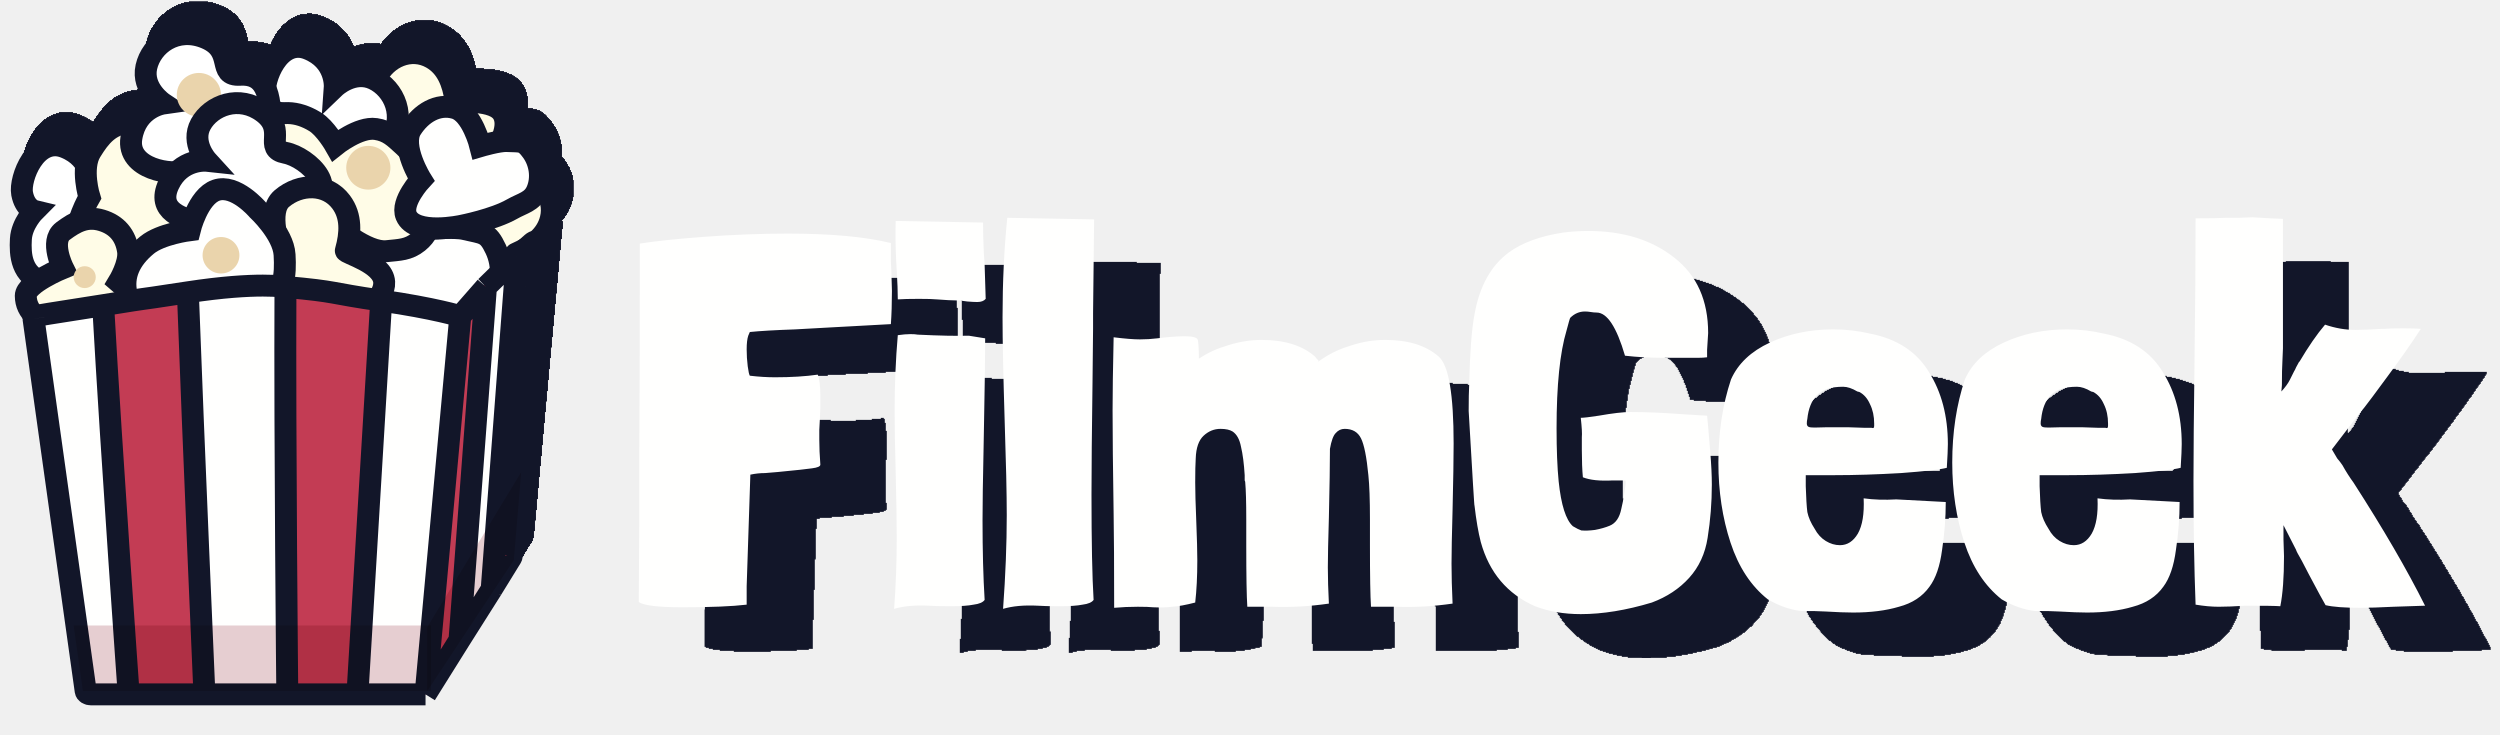
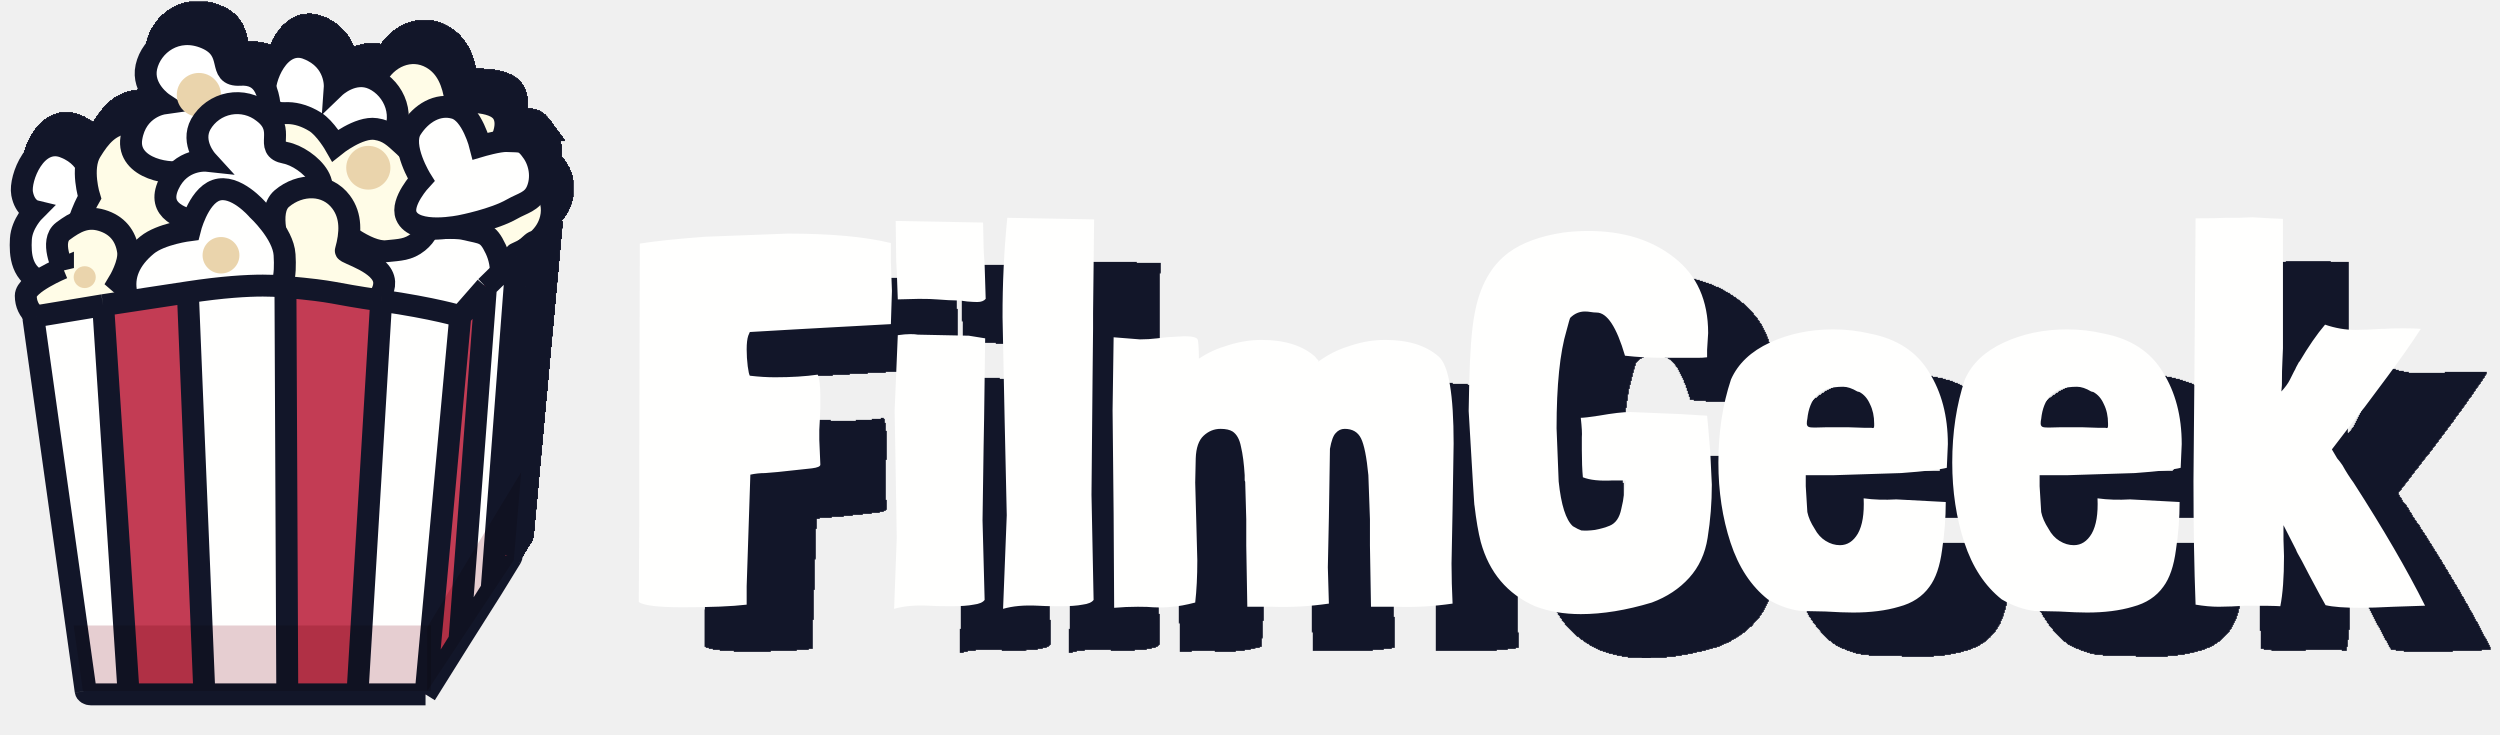
- <svg xmlns="http://www.w3.org/2000/svg" width="228" height="67" viewBox="0 0 228 67" fill="none">
-   <g filter="url(#filter0_d)">
-     <path d="M17.813 17.086C16.582 17.979 16.231 19.07 16.133 20.578C16.02 22.322 16.94 23.214 17.813 24.734C18.623 26.145 18.866 27.334 20.332 28.059C21.799 28.785 24.531 26.563 24.531 26.563C24.531 26.563 27.379 29.092 29.234 28.891C30.389 28.765 31.187 28.785 32.089 28.059C33.638 26.815 33.324 25.007 32.929 23.072C32.586 21.39 32.02 20.41 30.745 19.247C29.902 18.478 29.36 17.923 28.226 17.751C26.685 17.517 24.531 19.247 24.531 19.247C24.531 19.247 23.633 17.668 22.684 17.086C21.066 16.095 19.347 15.973 17.813 17.086Z" fill="#FFFCE7" stroke="#121629" stroke-width="2" />
-     <path d="M8.566 26.13C7.509 29.127 9.951 30.201 11.935 30.676C13.876 31.141 16.387 30.977 20.805 29.356C25.222 27.736 21.436 23.493 19.336 22.927C17.236 22.361 19.447 20.369 17.125 18.19C14.802 16.011 12.228 17.23 11.342 19.329C10.457 21.43 12.056 23.552 12.056 23.552C12.056 23.552 9.623 23.134 8.566 26.13Z" fill="white" stroke="#121629" stroke-width="2" />
-     <path d="M38.973 24.466C38.095 23.303 37.348 22.592 37.294 21.141C37.248 19.91 37.402 19 38.301 18.148C39.581 16.935 43.34 18.481 43.34 18.481C43.34 18.481 45.184 15.332 47.035 15.654C49.185 16.029 50.751 17.879 50.226 19.977C49.836 21.538 48.547 22.471 47.035 23.136C46.818 23.232 48.335 26.434 47.035 27.625C45.832 28.728 43.34 27.792 42.836 27.625C42.332 27.459 40.145 26.018 38.973 24.466Z" fill="#FFFCE7" stroke="#121629" stroke-width="2" />
-     <path d="M45.212 22.722C45.932 24.252 45.837 26.148 44.876 27.543C44.017 28.791 42.794 28.721 41.349 29.206C38.907 30.026 34.799 30.037 34.799 30.037C34.799 30.037 28.804 30.2 28.249 27.543C27.873 25.748 30.936 23.553 30.936 23.553C30.936 23.553 29.182 19.063 30.936 17.235C32.508 15.598 34.783 14.71 36.814 15.739C38.791 16.739 38.998 20.893 38.998 20.893C38.998 20.893 41.401 20.662 42.357 20.893C44.079 21.309 44.464 21.131 45.212 22.722Z" fill="#FFFFFE" stroke="#121629" stroke-width="2" />
-     <path d="M5.899 13.428C3.264 12.381 1.761 16.282 2.016 17.652C2.271 19.022 3.135 19.232 3.135 19.232C3.135 19.232 1.986 20.382 1.905 21.8C1.823 23.219 1.92 25.152 4.065 25.789C7.354 26.765 9.113 26.389 9.439 24.267C9.765 22.146 11.629 24.363 13.314 22.007C14.998 19.651 13.766 17.064 11.908 16.184C10.05 15.304 8.36 16.93 8.36 16.93C8.36 16.93 8.535 14.475 5.899 13.428Z" fill="white" stroke="#121629" stroke-width="2" />
-     <path d="M8.162 17.995C8.162 17.995 6.669 20.557 7.177 21.796C7.875 23.5 9.602 23.764 11.457 23.85C13.423 23.94 16.192 22.136 16.192 22.136C16.192 22.136 19.075 20.632 18.926 19.07C18.785 17.594 15.954 16.672 15.954 16.672C15.954 16.672 16.321 14.385 15.63 13.215C14.762 11.743 13.439 11.036 11.725 11.19C10.029 11.343 9.151 12.383 8.272 13.826C7.331 15.371 8.162 17.995 8.162 17.995Z" fill="#FFFCE7" stroke="#121629" stroke-width="2" />
-     <path d="M40.62 17.233C39.249 17.748 38.352 18.263 36.928 17.915C35.72 17.619 34.88 17.221 34.3 16.131C33.475 14.579 36.012 11.428 36.012 11.428C36.012 11.428 33.462 8.805 34.285 7.133C35.242 5.19 37.47 4.21 39.363 5.288C40.771 6.089 41.322 7.573 41.551 9.195C41.584 9.428 45.111 8.868 45.91 10.432C46.649 11.882 45.053 13.995 44.753 14.428C44.452 14.862 42.45 16.546 40.62 17.233Z" fill="#FFFCE7" stroke="#121629" stroke-width="2" />
-     <path d="M28.07 4.45C25.434 3.403 23.931 7.304 24.186 8.674C24.441 10.043 25.305 10.254 25.305 10.254C25.305 10.254 24.157 11.403 24.075 12.822C23.994 14.24 24.09 16.174 26.235 16.811C29.524 17.787 31.284 17.411 31.609 15.289C31.935 13.168 33.8 15.385 35.484 13.029C37.169 10.673 35.936 8.085 34.079 7.205C32.221 6.326 30.53 7.952 30.53 7.952C30.53 7.952 30.705 5.497 28.07 4.45Z" fill="white" stroke="#121629" stroke-width="2" />
-     <path d="M5.743 24.444C5.743 24.444 2.35 25.842 2.351 26.97C2.354 28.522 3.616 29.269 5.036 29.916C6.54 30.602 9.275 30.057 9.275 30.057C9.275 30.057 12.002 29.782 12.384 28.513C12.744 27.315 10.829 25.707 10.829 25.707C10.829 25.707 11.843 24.033 11.677 22.901C11.468 21.478 10.662 20.51 9.275 20.095C7.904 19.684 6.888 20.223 5.743 21.077C4.517 21.991 5.743 24.444 5.743 24.444Z" fill="#FFFCE7" stroke="#121629" stroke-width="2" />
-     <path d="M23.859 11.101C22.629 11.993 22.277 13.085 22.18 14.592C22.067 16.337 22.986 17.229 23.859 18.749C24.67 20.16 24.912 21.348 26.379 22.074C27.845 22.8 30.578 20.578 30.578 20.578C30.578 20.578 33.426 23.107 35.28 22.905C36.436 22.78 37.233 22.799 38.136 22.074C39.684 20.829 39.371 19.022 38.975 17.086C38.632 15.405 38.066 14.425 36.792 13.262C35.948 12.492 35.407 11.938 34.273 11.766C32.731 11.532 30.578 13.262 30.578 13.262C30.578 13.262 29.68 11.682 28.73 11.101C27.113 10.109 25.393 9.987 23.859 11.101Z" fill="#FFFCE7" stroke="#121629" stroke-width="2" />
-     <path d="M11.979 12.608C11.538 15.427 15.731 16.079 17.027 15.537C18.323 14.994 18.337 14.098 18.337 14.098C18.337 14.098 19.731 14.986 21.151 14.765C22.571 14.544 24.46 14.038 24.606 11.789C24.83 8.342 24.062 6.688 21.893 6.818C19.723 6.948 21.494 4.64 18.788 3.48C16.081 2.321 13.801 4.085 13.35 6.102C12.899 8.119 14.886 9.439 14.886 9.439C14.886 9.439 12.421 9.789 11.979 12.608Z" fill="white" stroke="#121629" stroke-width="2" />
-     <path d="M48.527 13.805C49.263 14.824 49.467 16.223 48.978 17.375C48.541 18.406 47.653 18.523 46.687 19.077C45.052 20.013 42.107 20.589 42.107 20.589C42.107 20.589 37.831 21.535 37.051 19.67C36.524 18.41 38.406 16.383 38.406 16.383C38.406 16.383 36.503 13.344 37.499 11.766C38.392 10.353 39.897 9.39 41.501 9.861C43.062 10.32 43.807 13.326 43.807 13.326C43.807 13.326 45.498 12.826 46.217 12.863C47.511 12.929 47.762 12.746 48.527 13.805Z" fill="#FFFFFE" stroke="#121629" stroke-width="2" />
-     <ellipse cx="18.139" cy="8.648" rx="2.015" ry="1.995" fill="#EAD4AC" />
-     <path d="M15.377 16.822C14.246 19.238 16.602 20.016 18.529 20.332C20.415 20.64 22.878 20.431 27.255 19.004C31.632 17.577 28.061 14.322 26.023 13.937C23.984 13.552 26.213 11.899 24.009 10.239C21.805 8.579 19.246 9.628 18.311 11.326C17.377 13.024 18.875 14.662 18.875 14.662C18.875 14.662 16.507 14.405 15.377 16.822Z" fill="white" stroke="#121629" stroke-width="2" />
-     <path d="M27.447 29.869C25.982 29.8 24.952 29.918 23.787 29.037C22.798 28.289 22.187 27.592 22.095 26.364C21.963 24.614 25.559 22.726 25.559 22.726C25.559 22.726 24.277 19.315 25.706 18.106C27.366 16.702 29.804 16.683 31.106 18.418C32.074 19.709 31.981 21.287 31.538 22.865C31.474 23.092 34.935 23.97 35.037 25.721C35.132 27.341 32.817 28.649 32.367 28.928C31.916 29.207 29.401 29.962 27.447 29.869Z" fill="#FFFCE7" stroke="#121629" stroke-width="2" />
-     <path d="M18.949 26.788C18.949 26.788 22.735 28.927 24.088 28.055C25.948 26.856 26.06 25.083 25.953 23.238C25.841 21.283 23.486 19.112 23.486 19.112C23.486 19.112 21.461 16.738 19.701 17.355C18.04 17.939 17.302 20.993 17.302 20.993C17.302 20.993 14.663 21.323 13.408 22.353C11.83 23.649 11.171 25.16 11.535 26.794C11.895 28.411 13.173 28.958 14.91 29.385C16.769 29.842 18.949 26.788 18.949 26.788Z" fill="#FFFFFE" stroke="#121629" stroke-width="2" />
-     <ellipse cx="33.591" cy="15.299" rx="2.015" ry="1.995" fill="#EAD4AC" />
-     <ellipse cx="20.155" cy="23.279" rx="1.68" ry="1.663" fill="#EAD4AC" />
-     <ellipse cx="7.726" cy="25.275" rx="1.008" ry="0.998" fill="#EAD4AC" />
-     <path d="M3.023 28.923L15.116 26.941C15.116 26.941 20.308 26.419 27.984 26.419C33.447 26.419 41.653 28.392 41.653 28.392L43.849 26.23C45.863 24.246 49.251 25.894 48.935 28.703L46.493 50.375L42.248 57.913L38.923 63.328H7.919L3.023 28.923Z" fill="#C33C54" />
-     <path fill-rule="evenodd" clip-rule="evenodd" d="M7.812 63.02L3.056 29.073C3.036 28.933 3.134 28.893 3.319 28.841C4.001 28.651 3.695 28.75 9.406 27.833C10.185 41.73 11.738 63.328 11.738 63.328H8.294C8.045 63.328 7.836 63.194 7.812 63.02ZM18.643 63.328C18.643 63.328 17.651 40.73 17.132 26.658C23.514 25.68 26.033 26.168 26.033 26.168C25.968 40.575 26.201 63.328 26.201 63.328H18.643ZM32.596 63.328H38.809L41.98 28.841C41.98 28.841 39.638 28.112 34.767 27.413L32.596 63.328ZM44.84 53.741L41.903 58.385L44.321 26.168L47.14 23.407L44.84 53.741Z" fill="#FFFFFE" />
-     <path d="M8.294 63.328H11.738M8.294 63.328C8.045 63.328 7.836 63.194 7.812 63.02M8.294 63.328L7.812 63.02M38.809 63.328L41.98 28.841M38.809 63.328H32.596M38.809 63.328L41.903 58.385M41.98 28.841C41.98 28.841 39.638 28.112 34.767 27.413M41.98 28.841L44.321 26.168M26.033 26.168C26.033 26.168 23.514 25.68 17.132 26.658M26.033 26.168C25.968 40.575 26.201 63.328 26.201 63.328M26.033 26.168C30.947 26.609 29.896 26.715 34.767 27.413M47.14 23.407L44.321 26.168M47.14 23.407L44.84 53.741M47.14 23.407L48.414 22.267M9.406 27.833C10.185 41.73 11.738 63.328 11.738 63.328M9.406 27.833C15.116 26.916 10.749 27.636 17.132 26.658M9.406 27.833C3.695 28.75 4.001 28.651 3.319 28.841M11.738 63.328H18.643M18.643 63.328C18.643 63.328 17.651 40.73 17.132 26.658M18.643 63.328H26.201M26.201 63.328H32.596M32.596 63.328L34.767 27.413M44.321 26.168L41.903 58.385M41.903 58.385L44.84 53.741M44.84 53.741L46.628 50.836M7.812 63.02L3.056 29.073M3.056 29.073C3.036 28.933 3.134 28.893 3.319 28.841M3.056 29.073V29.073C3.046 29.006 3.14 28.963 3.202 28.988C3.264 29.012 3.319 28.991 3.319 28.841M48.414 22.267C48.709 22.004 49.309 22.166 49.278 22.5M48.414 22.267L48.559 22.138C48.852 21.876 49.314 22.109 49.278 22.5V22.5M49.278 22.5L46.667 50.722M46.667 50.722C46.663 50.762 46.65 50.8 46.628 50.836M46.667 50.722V50.722C46.663 50.761 46.651 50.799 46.63 50.832L46.628 50.836" stroke="#121629" stroke-width="2" />
-     <path d="M6.718 57.044H39.302V63.013H7.558L6.718 57.044Z" fill="#5C3B41" fill-opacity="0.35" style="mix-blend-mode:hard-light" />
-     <path d="M38.966 57.204L47.532 43.064L46.86 51.075L38.966 63.013V57.204Z" fill="#5C3B41" fill-opacity="0.35" style="mix-blend-mode:hard-light" />
+ <svg xmlns="http://www.w3.org/2000/svg" fill="none" viewBox="0 0 228 67">
+   <style>.B{stroke:#121629}.C{stroke-width:2}.D{fill:#fffce7}.E{fill:#fffffe}.F{fill:#ead4ac}.G{color-interpolation-filters:sRGB}</style>
+   <g filter="url(#A)">
+     <path d="M17.813 17.086c-1.23.893-1.582 1.984-1.68 3.492-.113 1.745.807 2.637 1.68 4.157.81 1.411 1.053 2.599 2.519 3.325s4.199-1.496 4.199-1.496 2.848 2.529 4.703 2.328c1.155-.125 1.953-.106 2.855-.831 1.548-1.245 1.235-3.052.84-4.988-.343-1.681-.909-2.661-2.183-3.824-.844-.77-1.385-1.324-2.519-1.496-1.541-.234-3.695 1.496-3.695 1.496s-.898-1.579-1.848-2.161c-1.617-.991-3.337-1.113-4.871 0z" class="B C D" />
+     <path d="M8.566 26.13c-1.057 2.997 1.384 4.071 3.368 4.546 1.942.465 4.452.3 8.87-1.32s.632-5.863-1.468-6.429.111-2.558-2.212-4.737-4.897-.961-5.782 1.139.714 4.222.714 4.222-2.433-.418-3.49 2.578z" fill="#fff" class="B C" />
+     <path d="M38.973 24.466c-.878-1.163-1.625-1.874-1.68-3.325-.046-1.231.109-2.141 1.008-2.993 1.28-1.213 5.039.333 5.039.333s1.844-3.149 3.695-2.827c2.15.375 3.716 2.225 3.191 4.323-.39 1.561-1.68 2.494-3.191 3.159-.217.096 1.3 3.298 0 4.489-1.203 1.103-3.695.166-4.199 0s-2.692-1.607-3.863-3.159z" class="B C D" />
+     <path d="M45.212 22.722c.72 1.53.625 3.427-.336 4.822-.859 1.248-2.082 1.178-3.527 1.663-2.442.82-6.55.831-6.55.831s-5.995.163-6.55-2.494c-.375-1.795 2.687-3.99 2.687-3.99s-1.754-4.49 0-6.318c1.572-1.637 3.847-2.525 5.878-1.496 1.976 1 2.184 5.154 2.184 5.154s2.403-.231 3.359 0c1.722.416 2.107.239 2.855 1.829z" class="B C E" />
+     <path d="M5.899 13.428c-2.635-1.047-4.139 2.854-3.883 4.224s1.119 1.581 1.119 1.581-1.149 1.149-1.23 2.568.015 3.352 2.16 3.989c3.289.976 5.049.6 5.374-1.522s2.19.096 3.875-2.26.452-4.944-1.405-5.823-3.548.747-3.548.747.175-2.456-2.461-3.502z" fill="#fff" class="B C" />
+     <path d="M8.162 17.995s-1.493 2.562-.985 3.801c.698 1.704 2.425 1.968 4.28 2.054 1.966.09 4.735-1.714 4.735-1.714s2.883-1.504 2.734-3.066c-.141-1.476-2.971-2.398-2.971-2.398s.367-2.286-.324-3.457c-.868-1.472-2.191-2.179-3.906-2.024-1.696.153-2.573 1.193-3.453 2.636-.941 1.545-.11 4.168-.11 4.168z" class="B C D" />
+     <path d="M40.62 17.233c-1.371.515-2.268 1.03-3.692.682-1.208-.296-2.049-.694-2.628-1.784-.825-1.553 1.712-4.703 1.712-4.703s-2.55-2.623-1.726-4.295c.956-1.943 3.185-2.923 5.077-1.845 1.408.801 1.959 2.286 2.188 3.907.033.233 3.561-.327 4.359 1.237.739 1.449-.857 3.562-1.157 3.996s-2.303 2.118-4.132 2.805z" class="B C D" />
+     <path d="M28.07 4.45c-2.635-1.047-4.139 2.854-3.883 4.224s1.119 1.581 1.119 1.581-1.149 1.149-1.23 2.568.015 3.352 2.16 3.989c3.289.976 5.049.6 5.374-1.522s2.19.096 3.875-2.26.452-4.944-1.406-5.823-3.548.747-3.548.747.174-2.455-2.461-3.502z" fill="#fff" class="B C" />
+     <path d="M5.743 24.444S2.35 25.842 2.351 26.97c.002 1.552 1.265 2.299 2.685 2.947 1.504.686 4.239.14 4.239.14s2.727-.274 3.109-1.543c.36-1.198-1.554-2.806-1.554-2.806s1.014-1.674.848-2.806c-.209-1.423-1.015-2.391-2.402-2.806-1.372-.411-2.387.128-3.533.982-1.226.914 0 3.367 0 3.367z" class="B C D" />
+     <path d="M23.859 11.1c-1.231.893-1.582 1.984-1.68 3.492-.113 1.745.807 2.637 1.68 4.157.81 1.411 1.053 2.599 2.519 3.325s4.199-1.496 4.199-1.496 2.848 2.529 4.703 2.328c1.155-.125 1.953-.106 2.855-.831 1.549-1.245 1.235-3.052.84-4.988-.343-1.681-.909-2.661-2.183-3.824-.844-.77-1.385-1.324-2.519-1.496-1.541-.234-3.695 1.496-3.695 1.496s-.898-1.579-1.848-2.161c-1.617-.991-3.337-1.113-4.871 0z" class="B C D" />
+     <path d="M11.979 12.608c-.441 2.819 3.752 3.471 5.048 2.929s1.31-1.438 1.31-1.438 1.394.888 2.814.667 3.309-.727 3.455-2.976c.224-3.448-.544-5.101-2.713-4.971s-.398-2.178-3.105-3.338-4.987.605-5.438 2.622 1.536 3.337 1.536 3.337-2.466.35-2.907 3.168z" fill="#fff" class="B C" />
+     <path d="M48.527 13.805c.736 1.019.94 2.418.451 3.57-.437 1.031-1.325 1.148-2.291 1.702-1.634.936-4.579 1.512-4.579 1.512s-4.277.946-5.056-.918c-.527-1.26 1.355-3.287 1.355-3.287s-1.903-3.039-.907-4.617c.892-1.413 2.397-2.376 4.002-1.905 1.561.458 2.306 3.465 2.306 3.465s1.691-.5 2.41-.464c1.295.066 1.546-.116 2.311.942z" class="B C E" />
+     <ellipse cx="18.139" cy="8.648" rx="2.015" ry="1.995" class="F" />
+     <path d="M15.377 16.822c-1.13 2.416 1.225 3.195 3.152 3.51 1.886.309 4.349.099 8.726-1.328s.806-4.683-1.232-5.067.19-2.038-2.014-3.698a3.82 3.82 0 0 0-5.697 1.087c-.934 1.698.564 3.336.564 3.336s-2.368-.257-3.499 2.16z" fill="#fff" class="B C" />
+     <path d="M27.447 29.869c-1.465-.069-2.495.049-3.66-.832-.989-.748-1.599-1.445-1.692-2.673-.131-1.75 3.464-3.637 3.464-3.637s-1.282-3.412.147-4.62c1.66-1.404 4.098-1.423 5.399.312.968 1.291.876 2.869.433 4.447-.064.227 3.397 1.105 3.499 2.855.094 1.62-2.221 2.928-2.671 3.207s-2.965 1.034-4.92.941z" class="B C D" />
+     <path d="M18.949 26.788s3.786 2.138 5.139 1.266c1.86-1.199 1.972-2.972 1.865-4.817-.113-1.955-2.468-4.126-2.468-4.126s-2.025-2.373-3.784-1.756c-1.662.583-2.4 3.637-2.4 3.637s-2.639.33-3.893 1.361c-1.578 1.296-2.236 2.806-1.873 4.441.36 1.617 1.638 2.164 3.375 2.591 1.859.457 4.039-2.597 4.039-2.597z" class="B C E" />
+     <ellipse cx="33.591" cy="15.299" rx="2.015" ry="1.995" class="F" />
+     <ellipse cx="20.155" cy="23.28" rx="1.68" ry="1.663" class="F" />
+     <ellipse cx="7.726" cy="25.275" rx="1.008" ry=".998" class="F" />
+     <path d="M3.023 28.923l12.093-1.982s5.192-.523 12.868-.523c5.463 0 13.669 1.973 13.669 1.973l2.195-2.162c2.014-1.983 5.403-.335 5.086 2.473l-2.442 21.672-4.246 7.538-3.324 5.415H7.918L3.023 28.924z" fill="#c33c54" />
+     <path d="M7.812 63.02L3.056 29.072c-.02-.139.078-.179.263-.231.682-.191.376-.092 6.087-1.009l2.332 35.495H8.294c-.249 0-.457-.133-.482-.307zm10.831.307l-1.512-36.67c6.382-.978 8.902-.49 8.902-.49l.168 37.16h-7.558zm13.953 0h6.213l3.171-34.486s-2.343-.729-7.213-1.428l-2.171 35.914zm12.244-9.586l-2.938 4.644 2.418-32.217 2.819-2.761-2.3 30.334z" fill-rule="evenodd" class="E" />
+     <path d="M8.294 63.328h3.444m-3.444 0c-.249 0-.457-.133-.482-.307m.482.307l-.482-.307m30.997.307l3.171-34.486m-3.171 34.486h-6.213m6.213 0l3.093-4.942m.078-29.544s-2.343-.729-7.213-1.428m7.213 1.428l2.34-2.674m-18.288 0s-2.519-.488-8.902.49m8.902-.49l.168 37.16m-.168-37.16c4.914.441 3.863.547 8.734 1.245m12.373-4.006l-2.819 2.761m2.819-2.761l-2.3 30.334m2.3-30.334l1.274-1.14M9.404 27.833l2.332 35.495M9.404 27.833l7.726-1.175m-7.726 1.175l-6.087 1.009m8.419 34.486h6.906l-1.512-36.67m1.512 36.67h13.953l2.171-35.914m9.554-1.245l-2.418 32.217 2.938-4.644 1.788-2.906M7.811 63.02L3.054 29.072c-.02-.139.078-.179.263-.231m-.263.231c-.009-.067.084-.109.147-.084s.116.003.116-.146m45.096-6.574c.294-.263.894-.101.864.233m-.864-.233l.145-.129c.293-.262.755-.029.719.362l-2.611 28.222c-.004.039-.017.077-.039.113m.039-.113c-.004.039-.016.076-.036.109l-.002.004" class="B C" />
+     <path d="M6.718 57.044h32.584v5.969H7.558l-.84-5.969z" fill="#5c3b41" fill-opacity=".35" style="mix-blend-mode:hard-light" />
+     <path d="M38.966 57.204l8.566-14.14-.672 8.011-7.894 11.938v-5.809z" fill="#5c3b41" fill-opacity=".35" style="mix-blend-mode:hard-light" />
  </g>
-   <g filter="url(#filter1_d)">
-     <path d="M74.048 42.712C73.632 42.776 72.592 42.888 70.928 43.048C70.608 43.08 70.224 43.112 69.776 43.144C69.328 43.144 68.88 43.192 68.432 43.288L68.096 53.464V55.144C66.752 55.304 64.8 55.384 62.24 55.384C60.032 55.384 58.704 55.224 58.256 54.904L58.304 47.08V40.792C58.336 37.432 58.352 31.24 58.352 22.216C59.728 21.992 61.712 21.784 64.304 21.592C66.928 21.4 69.44 21.304 71.84 21.304C75.776 21.304 78.912 21.592 81.248 22.168V23.08C81.248 23.208 81.248 23.48 81.248 23.896C81.28 24.28 81.312 25.16 81.344 26.536C81.344 27.656 81.312 28.664 81.248 29.56L77.744 29.752L75.968 29.848L75.104 29.896L72.512 30.04C70.688 30.104 69.312 30.184 68.384 30.28L68.24 30.616C68.144 30.904 68.096 31.32 68.096 31.864C68.096 32.376 68.128 32.888 68.192 33.4C68.256 33.88 68.32 34.168 68.384 34.264C69.184 34.36 69.952 34.408 70.688 34.408C72.16 34.408 73.456 34.328 74.576 34.168C74.736 34.52 74.816 35.192 74.816 36.184V37.144L74.768 38.296L74.72 39.208V40.12C74.72 40.792 74.752 41.544 74.816 42.376C74.816 42.536 74.56 42.648 74.048 42.712ZM89.655 20.296C89.655 21.16 89.671 21.88 89.703 22.456C89.703 22.776 89.735 23.352 89.799 24.184L89.895 27.256C89.735 27.448 89.479 27.544 89.127 27.544C88.903 27.544 88.599 27.528 88.215 27.496C87.831 27.432 87.511 27.4 87.255 27.4C86.871 27.4 86.263 27.368 85.431 27.304C85.111 27.272 84.567 27.256 83.799 27.256C82.967 27.256 82.327 27.272 81.879 27.304C81.879 26.632 81.847 25.752 81.783 24.664L81.735 23.896C81.671 22.488 81.655 21.24 81.687 20.152L89.655 20.296ZM89.847 30.856C89.847 32.52 89.815 34.952 89.751 38.152L89.703 40.84C89.639 43.784 89.607 45.992 89.607 47.464C89.607 50.216 89.671 52.632 89.799 54.712C89.639 54.936 89.303 55.08 88.791 55.144C88.311 55.24 87.639 55.288 86.775 55.288C85.783 55.288 85.095 55.272 84.711 55.24C83.463 55.176 82.407 55.272 81.543 55.528C81.703 53.384 81.783 51.224 81.783 49.048C81.783 47.704 81.751 45.72 81.687 43.096C81.623 40.92 81.591 39.032 81.591 37.432C81.591 35.064 81.687 32.776 81.879 30.568C82.327 30.504 82.711 30.472 83.031 30.472C83.319 30.472 83.543 30.488 83.703 30.52C85.687 30.616 87.239 30.648 88.359 30.616L89.847 30.856ZM99.688 28.552V29.944L99.64 34.648C99.576 39.32 99.544 42.808 99.544 45.112C99.544 49.432 99.608 52.632 99.736 54.712C99.576 54.936 99.24 55.08 98.728 55.144C98.248 55.24 97.576 55.288 96.712 55.288C95.72 55.288 95.032 55.272 94.648 55.24C93.4 55.176 92.344 55.272 91.48 55.528C91.704 52.456 91.816 49.608 91.816 46.984C91.816 45.064 91.752 42.184 91.624 38.344C91.496 34.184 91.432 31.048 91.432 28.936C91.432 25.736 91.576 22.712 91.864 19.864L99.784 20.008L99.688 28.552ZM109.339 32.728C109.371 32.728 109.371 32.728 109.339 32.728C109.339 32.696 109.355 32.68 109.387 32.68C110.155 32.168 111.035 31.768 112.027 31.48C113.051 31.16 114.059 31 115.051 31C117.163 31 118.795 31.512 119.947 32.536C119.947 32.568 120.043 32.68 120.235 32.872C120.267 32.872 120.267 32.888 120.235 32.92C120.203 32.92 120.203 32.936 120.235 32.968L120.667 32.68C121.435 32.168 122.315 31.768 123.307 31.48C124.299 31.16 125.307 31 126.331 31C128.443 31 130.075 31.512 131.227 32.536C132.123 33.336 132.571 35.976 132.571 40.456C132.571 41.768 132.539 43.768 132.475 46.456C132.411 48.76 132.379 50.408 132.379 51.4C132.379 52.488 132.411 53.704 132.475 55.048C130.715 55.304 128.987 55.4 127.291 55.336H125.035C124.971 54.376 124.939 52.52 124.939 49.768V47.368C124.939 45.576 124.891 44.232 124.795 43.336C124.635 41.672 124.411 40.552 124.123 39.976C123.835 39.4 123.339 39.112 122.635 39.112C122.315 39.112 122.043 39.24 121.819 39.496C121.595 39.72 121.419 40.2 121.291 40.936C121.291 42.28 121.259 44.36 121.195 47.176C121.131 49.288 121.099 50.808 121.099 51.736C121.099 52.728 121.131 53.832 121.195 55.048C119.435 55.304 117.707 55.4 116.011 55.336H113.755C113.691 54.376 113.659 52.52 113.659 49.768V47.368C113.659 45.8 113.627 44.664 113.563 43.96C113.563 43.928 113.547 43.88 113.515 43.816C113.515 43.72 113.515 43.56 113.515 43.336C113.451 42.28 113.339 41.416 113.179 40.744C113.051 40.072 112.795 39.608 112.411 39.352C112.155 39.192 111.787 39.112 111.307 39.112C110.731 39.112 110.219 39.32 109.771 39.736C109.323 40.152 109.083 40.84 109.051 41.8C109.019 42.28 109.003 43.016 109.003 44.008C109.003 44.808 109.035 45.976 109.099 47.512C109.163 49.112 109.195 50.312 109.195 51.112C109.195 52.552 109.131 53.832 109.003 54.952C108.139 55.176 107.435 55.304 106.891 55.336C106.379 55.4 105.803 55.416 105.163 55.384C104.875 55.352 104.411 55.336 103.771 55.336C103.035 55.336 102.315 55.368 101.611 55.432C101.611 51.592 101.595 48.744 101.563 46.888C101.499 42.728 101.467 39.576 101.467 37.432C101.467 35.864 101.499 33.64 101.563 30.76C102.587 30.888 103.387 30.952 103.963 30.952C104.507 30.952 105.035 30.92 105.547 30.856L106.363 30.76C107.067 30.696 107.611 30.664 107.995 30.664C108.763 30.664 109.179 30.776 109.243 31C109.307 31.384 109.339 31.944 109.339 32.68V32.728ZM148.679 37.576C150.055 37.576 151.607 37.64 153.335 37.768L154.871 37.864L155.687 37.912L155.783 38.92C155.815 39.272 155.879 40.04 155.975 41.224C156.071 42.376 156.119 43.368 156.119 44.2C156.119 45.832 155.991 47.448 155.735 49.048C155.511 50.488 154.951 51.704 154.055 52.696C153.159 53.688 152.023 54.44 150.647 54.952C148.311 55.656 146.151 56.008 144.167 56.008C142.631 56.008 141.239 55.768 139.991 55.288C137.463 54.168 135.815 52.216 135.047 49.432C134.823 48.568 134.631 47.448 134.471 46.072C134.471 46.424 134.295 43.56 133.943 37.48C133.943 36.456 133.959 35.64 133.991 35.032C134.055 32.152 134.215 30.04 134.471 28.696C134.919 26.136 135.959 24.248 137.591 23.032C138.807 22.136 140.471 21.528 142.583 21.208C143.319 21.112 144.071 21.064 144.839 21.064C148.039 21.064 150.663 21.88 152.711 23.512C154.759 25.112 155.783 27.4 155.783 30.376L155.687 31.912V32.584C155.463 32.616 155.191 32.632 154.871 32.632C154.551 32.632 154.263 32.632 154.007 32.632H151.703C150.487 32.632 149.319 32.568 148.199 32.44C147.431 29.816 146.567 28.504 145.607 28.504C145.447 28.504 145.271 28.488 145.079 28.456C144.887 28.424 144.711 28.408 144.551 28.408C144.039 28.408 143.591 28.6 143.207 28.984C143.175 29.016 143.063 29.4 142.871 30.136C142.263 32.152 141.959 35.128 141.959 39.064C141.959 41.016 142.023 42.632 142.151 43.912C142.375 46.056 142.807 47.416 143.447 47.992C143.767 48.184 144.023 48.312 144.215 48.376C144.567 48.408 144.983 48.392 145.463 48.328C145.975 48.232 146.423 48.104 146.807 47.944C147.351 47.72 147.703 47.208 147.863 46.408C147.959 46.024 148.055 45.528 148.151 44.92C148.247 44.312 148.279 43.944 148.247 43.816H147.095C145.911 43.88 144.999 43.784 144.359 43.528C144.295 42.856 144.263 42.024 144.263 41.032V40.504C144.263 40.376 144.263 40.168 144.263 39.88C144.295 39.56 144.263 38.968 144.167 38.104C144.423 38.104 144.967 38.04 145.799 37.912C147.079 37.688 148.039 37.576 148.679 37.576ZM164.685 44.344C164.717 45.4 164.765 46.184 164.829 46.696C164.925 47.176 165.149 47.688 165.501 48.232C165.757 48.712 166.093 49.08 166.509 49.336C166.925 49.592 167.357 49.72 167.805 49.72C168.477 49.72 169.021 49.368 169.437 48.664C169.853 47.928 170.029 46.856 169.965 45.448C170.893 45.576 171.885 45.608 172.941 45.544L177.453 45.784C177.453 47.224 177.341 48.68 177.117 50.152C176.925 51.624 176.541 52.744 175.965 53.512C175.325 54.408 174.397 55.016 173.181 55.336C171.997 55.688 170.605 55.864 169.005 55.864C168.397 55.864 167.549 55.832 166.461 55.768C165.949 55.736 165.197 55.72 164.205 55.72C163.213 55.592 162.221 55.24 161.229 54.664C159.693 53.448 158.557 51.72 157.821 49.48C157.085 47.24 156.717 44.808 156.717 42.184C156.717 39.432 157.101 36.904 157.869 34.6C158.509 33.16 159.693 32.04 161.421 31.24C163.149 30.44 165.069 30.04 167.181 30.04C168.333 30.04 169.453 30.168 170.541 30.424C173.005 30.904 174.797 32.072 175.917 33.928C177.069 35.752 177.645 37.944 177.645 40.504C177.645 40.92 177.613 41.64 177.549 42.664C176.941 42.824 175.549 42.984 173.373 43.144C171.197 43.272 169.165 43.336 167.277 43.336H164.685V44.344ZM169.389 35.704C168.909 35.416 168.477 35.272 168.093 35.272C166.973 35.272 166.173 35.528 165.693 36.04C165.213 36.552 164.925 37.272 164.829 38.2C164.797 38.328 164.781 38.472 164.781 38.632C164.781 38.824 164.877 38.936 165.069 38.968C165.261 39 165.741 39 166.509 38.968H168.621L170.061 39.016H170.685C170.781 39.048 170.845 39.048 170.877 39.016C170.909 38.984 170.925 38.92 170.925 38.824V38.632C170.925 37.96 170.797 37.368 170.541 36.856C170.317 36.344 169.997 35.976 169.581 35.752L169.389 35.704ZM186.013 44.344C186.045 45.4 186.093 46.184 186.157 46.696C186.253 47.176 186.477 47.688 186.829 48.232C187.085 48.712 187.421 49.08 187.837 49.336C188.253 49.592 188.685 49.72 189.133 49.72C189.805 49.72 190.349 49.368 190.765 48.664C191.181 47.928 191.357 46.856 191.293 45.448C192.221 45.576 193.213 45.608 194.269 45.544L198.781 45.784C198.781 47.224 198.669 48.68 198.445 50.152C198.253 51.624 197.869 52.744 197.293 53.512C196.653 54.408 195.725 55.016 194.509 55.336C193.325 55.688 191.933 55.864 190.333 55.864C189.725 55.864 188.877 55.832 187.789 55.768C187.277 55.736 186.525 55.72 185.533 55.72C184.541 55.592 183.549 55.24 182.557 54.664C181.021 53.448 179.885 51.72 179.149 49.48C178.413 47.24 178.045 44.808 178.045 42.184C178.045 39.432 178.429 36.904 179.197 34.6C179.837 33.16 181.021 32.04 182.749 31.24C184.477 30.44 186.397 30.04 188.509 30.04C189.661 30.04 190.781 30.168 191.869 30.424C194.333 30.904 196.125 32.072 197.245 33.928C198.397 35.752 198.973 37.944 198.973 40.504C198.973 40.92 198.941 41.64 198.877 42.664C198.269 42.824 196.877 42.984 194.701 43.144C192.525 43.272 190.493 43.336 188.605 43.336H186.013V44.344ZM190.717 35.704C190.237 35.416 189.805 35.272 189.421 35.272C188.301 35.272 187.501 35.528 187.021 36.04C186.541 36.552 186.253 37.272 186.157 38.2C186.125 38.328 186.109 38.472 186.109 38.632C186.109 38.824 186.205 38.936 186.397 38.968C186.589 39 187.069 39 187.837 38.968H189.949L191.389 39.016H192.013C192.109 39.048 192.173 39.048 192.205 39.016C192.237 38.984 192.253 38.92 192.253 38.824V38.632C192.253 37.96 192.125 37.368 191.869 36.856C191.645 36.344 191.325 35.976 190.909 35.752L190.717 35.704ZM214.637 44.008C217.357 48.232 219.533 51.976 221.165 55.24L218.285 55.336C217.005 55.4 215.997 55.432 215.261 55.432C213.821 55.432 212.765 55.352 212.093 55.192C211.901 54.872 211.389 53.928 210.557 52.36L209.933 51.16C209.581 50.552 209.405 50.216 209.405 50.152L208.253 47.896V49.192L208.301 50.728C208.301 52.648 208.189 54.168 207.965 55.288C207.581 55.256 206.509 55.24 204.749 55.24C203.789 55.304 202.989 55.336 202.349 55.336C201.709 55.336 201.005 55.272 200.237 55.144C200.109 51.816 200.045 48.056 200.045 43.864C200.045 41.4 200.077 37.736 200.141 32.872C200.205 27.944 200.237 23.624 200.237 19.912C201.549 19.912 202.461 19.896 202.973 19.864H204.173L205.421 19.816L207.053 19.912L208.205 19.96V31.768L208.157 32.92C208.125 33.432 208.109 34.168 208.109 35.128L208.061 35.704C208.413 35.32 208.669 34.968 208.829 34.648C208.989 34.328 209.117 34.072 209.213 33.88C209.277 33.784 209.341 33.656 209.405 33.496C209.501 33.304 209.597 33.128 209.693 32.968V33.016C210.525 31.608 211.309 30.472 212.045 29.608C212.973 29.928 213.901 30.088 214.829 30.088C215.341 30.088 216.141 30.056 217.229 29.992H217.469C217.789 29.96 218.365 29.944 219.197 29.944C219.869 29.944 220.397 29.96 220.781 29.992C219.949 31.272 218.941 32.712 217.757 34.312C216.605 35.88 215.901 36.824 215.645 37.144C215.613 37.176 215.405 37.432 215.021 37.912L214.397 38.728L212.669 40.984C212.829 41.272 212.989 41.544 213.149 41.8C213.341 42.024 213.501 42.232 213.629 42.424C213.949 43 214.285 43.528 214.637 44.008Z" fill="#FFFFFE" />
+   <g filter="url(#B)" class="E">
+     <path d="M74.048 42.712l-3.12.336-1.152.096a6.4 6.4 0 0 0-1.344.144l-.336 10.176v1.68c-1.344.16-3.296.24-5.856.24-2.208 0-3.536-.16-3.984-.48l.048-7.824v-6.288l.048-18.576c1.376-.224 3.36-.432 5.952-.624l7.536-.288c3.936 0 7.072.288 9.408.864v.912.816l.096 2.64-.096 3.024-3.504.192-1.776.096-.864.048-2.592.144-4.128.24-.144.336c-.096.288-.144.704-.144 1.248a12.37 12.37 0 0 0 .096 1.536c.064.48.128.768.192.864.8.096 1.568.144 2.304.144 1.472 0 2.768-.08 3.888-.24.16.352.24 1.024.24 2.016v.96l-.048 1.152-.048.912v.912l.096 2.256c0 .16-.256.272-.768.336zm15.607-22.416l.048 2.16c0 .32.032.896.096 1.728l.096 3.072c-.16.192-.416.288-.768.288-.224 0-.528-.016-.912-.048-.384-.064-.704-.096-.96-.096-.384 0-.992-.032-1.824-.096-.32-.032-.864-.048-1.632-.048l-1.92.048-.096-2.64-.048-.768-.048-3.744 7.968.144zm.192 10.56l-.096 7.296-.048 2.688-.096 6.624.192 7.248c-.16.224-.496.368-1.008.432-.48.096-1.152.144-2.016.144-.992 0-1.68-.016-2.064-.048-1.248-.064-2.304.032-3.168.288l.24-6.48-.096-5.952-.096-5.664.288-6.864c.448-.064.832-.096 1.152-.096.288 0 .512.016.672.048l4.656.096 1.488.24zm9.841-2.304v1.392l-.048 4.704-.096 10.464.192 9.6c-.16.224-.496.368-1.008.432-.48.096-1.152.144-2.016.144-.992 0-1.68-.016-2.064-.048-1.248-.064-2.304.032-3.168.288l.336-8.544-.192-8.64-.192-9.408a90.31 90.31 0 0 1 .432-9.072l7.92.144-.096 8.544zm9.651 4.176h0c0-.032.016-.048.048-.048.768-.512 1.648-.912 2.64-1.2 1.024-.32 2.032-.48 3.024-.48 2.112 0 3.744.512 4.896 1.536 0 .032.096.144.288.336.032 0 .032.016 0 .048-.032 0-.032.016 0 .048l.432-.288c.768-.512 1.648-.912 2.64-1.2.992-.32 2-.48 3.024-.48 2.112 0 3.744.512 4.896 1.536.896.8 1.344 3.44 1.344 7.92l-.096 6-.096 4.944a77.34 77.34 0 0 0 .096 3.648c-1.76.256-3.488.352-5.184.288h-2.256l-.096-5.568v-2.4l-.144-4.032c-.16-1.664-.384-2.784-.672-3.36s-.784-.864-1.488-.864c-.32 0-.592.128-.816.384-.224.224-.4.704-.528 1.44l-.096 6.24-.096 4.56.096 3.312c-1.76.256-3.488.352-5.184.288h-2.256l-.096-5.568v-2.4l-.096-3.408c0-.032-.016-.08-.048-.144v-.48c-.064-1.056-.176-1.92-.336-2.592-.128-.672-.384-1.136-.768-1.392-.256-.16-.624-.24-1.104-.24-.576 0-1.088.208-1.536.624s-.688 1.104-.72 2.064l-.048 2.208.096 3.504.096 3.6c0 1.44-.064 2.72-.192 3.84-.864.224-1.568.352-2.112.384-.512.064-1.088.08-1.728.048-.288-.032-.752-.048-1.392-.048a23.85 23.85 0 0 0-2.16.096l-.048-8.544-.096-9.456.096-6.672 2.4.192c.544 0 1.072-.032 1.584-.096l.816-.096 1.632-.096c.768 0 1.184.112 1.248.336.064.384.096.944.096 1.68v.048zm39.34 4.848l4.656.192 1.536.096.816.048.096 1.008.192 2.304.144 2.976c0 1.632-.128 3.248-.384 4.848-.224 1.44-.784 2.656-1.68 3.648s-2.032 1.744-3.408 2.256c-2.336.704-4.496 1.056-6.48 1.056-1.536 0-2.928-.24-4.176-.72-2.528-1.12-4.176-3.072-4.944-5.856-.224-.864-.416-1.984-.576-3.36 0 .352-.176-2.512-.528-8.592l.048-2.448c.064-2.88.224-4.992.48-6.336.448-2.56 1.488-4.448 3.12-5.664 1.216-.896 2.88-1.504 4.992-1.824.736-.096 1.488-.144 2.256-.144 3.2 0 5.824.816 7.872 2.448 2.048 1.6 3.072 3.888 3.072 6.864l-.096 1.536v.672a5.89 5.89 0 0 1-.816.048h-.864-2.304c-1.216 0-2.384-.064-3.504-.192-.768-2.624-1.632-3.936-2.592-3.936a3.23 3.23 0 0 1-.528-.048 3.23 3.23 0 0 0-.528-.048c-.512 0-.96.192-1.344.576-.032.032-.144.416-.336 1.152-.608 2.016-.912 4.992-.912 8.928l.192 4.848c.224 2.144.656 3.504 1.296 4.08.32.192.576.32.768.384.352.032.768.016 1.248-.048.512-.096.96-.224 1.344-.384.544-.224.896-.736 1.056-1.536.096-.384.192-.88.288-1.488s.128-.976.096-1.104h-1.152c-1.184.064-2.096-.032-2.736-.288-.064-.672-.096-1.504-.096-2.496v-.528-.624c.032-.32 0-.912-.096-1.776.256 0 .8-.064 1.632-.192 1.28-.224 2.24-.336 2.88-.336zm16.006 6.768l.144 2.352c.096.48.32.992.672 1.536.256.48.592.848 1.008 1.104s.848.384 1.296.384c.672 0 1.216-.352 1.632-1.056.416-.736.592-1.808.528-3.216.928.128 1.92.16 2.976.096l4.512.24c0 1.44-.112 2.896-.336 4.368-.192 1.472-.576 2.592-1.152 3.36-.64.896-1.568 1.504-2.784 1.824-1.184.352-2.576.528-4.176.528-.608 0-1.456-.032-2.544-.096l-2.256-.048c-.992-.128-1.984-.48-2.976-1.056-1.536-1.216-2.672-2.944-3.408-5.184s-1.104-4.672-1.104-7.296c0-2.752.384-5.28 1.152-7.584.64-1.44 1.824-2.56 3.552-3.36s3.648-1.2 5.76-1.2a14.62 14.62 0 0 1 3.36.384c2.464.48 4.256 1.648 5.376 3.504 1.152 1.824 1.728 4.016 1.728 6.576l-.096 2.16c-.608.16-2 .32-4.176.48l-6.096.192h-2.592v1.008zm4.704-8.64c-.48-.288-.912-.432-1.296-.432-1.12 0-1.92.256-2.4.768s-.768 1.232-.864 2.16c-.032.128-.048.272-.048.432 0 .192.096.304.288.336s.672.032 1.44 0h2.112l1.44.048h.624c.096.032.16.032.192 0s.048-.096.048-.192v-.192c0-.672-.128-1.264-.384-1.776-.224-.512-.544-.88-.96-1.104l-.192-.048zm16.624 8.64l.144 2.352c.096.48.32.992.672 1.536.256.48.592.848 1.008 1.104s.848.384 1.296.384c.672 0 1.216-.352 1.632-1.056.416-.736.592-1.808.528-3.216.928.128 1.92.16 2.976.096l4.512.24c0 1.44-.112 2.896-.336 4.368-.192 1.472-.576 2.592-1.152 3.36-.64.896-1.568 1.504-2.784 1.824-1.184.352-2.576.528-4.176.528-.608 0-1.456-.032-2.544-.096l-2.256-.048c-.992-.128-1.984-.48-2.976-1.056-1.536-1.216-2.672-2.944-3.408-5.184s-1.104-4.672-1.104-7.296c0-2.752.384-5.28 1.152-7.584.64-1.44 1.824-2.56 3.552-3.36s3.648-1.2 5.76-1.2a14.62 14.62 0 0 1 3.36.384c2.464.48 4.256 1.648 5.376 3.504 1.152 1.824 1.728 4.016 1.728 6.576l-.096 2.16c-.608.16-2 .32-4.176.48l-6.096.192h-2.592v1.008zm4.704-8.64c-.48-.288-.912-.432-1.296-.432-1.12 0-1.92.256-2.4.768s-.768 1.232-.864 2.16c-.032.128-.048.272-.048.432 0 .192.096.304.288.336s.672.032 1.44 0h2.112l1.44.048h.624c.096.032.16.032.192 0s.048-.096.048-.192v-.192c0-.672-.128-1.264-.384-1.776-.224-.512-.544-.88-.96-1.104l-.192-.048zm23.92 8.304c2.72 4.224 4.896 7.968 6.528 11.232l-2.88.096c-1.28.064-2.288.096-3.024.096-1.44 0-2.496-.08-3.168-.24-.192-.32-.704-1.264-1.536-2.832l-.624-1.2c-.352-.608-.528-.944-.528-1.008l-1.152-2.256v1.296l.048 1.536c0 1.92-.112 3.44-.336 4.56-.384-.032-1.456-.048-3.216-.048a37.22 37.22 0 0 1-2.4.096c-.64 0-1.344-.064-2.112-.192-.128-3.328-.192-7.088-.192-11.28l.096-10.992.096-12.96c1.312 0 2.224-.016 2.736-.048h1.2l1.248-.048 1.632.096 1.152.048v11.808l-.048 1.152c-.032.512-.048 1.248-.048 2.208l-.048.576c.352-.384.608-.736.768-1.056l.384-.768a2.13 2.13 0 0 0 .192-.384 7.86 7.86 0 0 1 .288-.528v.048c.832-1.408 1.616-2.544 2.352-3.408.928.32 1.856.48 2.784.48.512 0 1.312-.032 2.4-.096h.24c.32-.032.896-.048 1.728-.048.672 0 1.2.016 1.584.048-.832 1.28-1.84 2.72-3.024 4.32l-2.112 2.832c-.032.032-.24.288-.624.768l-.624.816-1.728 2.256a18.41 18.41 0 0 0 .48.816 6.6 6.6 0 0 1 .48.624c.32.576.656 1.104 1.008 1.584z" />
  </g>
  <defs>
-     <filter id="filter0_d" x="0.885" y="0.109" width="51.447" height="64.218" filterUnits="userSpaceOnUse" color-interpolation-filters="sRGB">
-       <feFlood flood-opacity="0" result="BackgroundImageFix" />
-       <feColorMatrix in="SourceAlpha" type="matrix" values="0 0 0 0 0 0 0 0 0 0 0 0 0 0 0 0 0 0 127 0" />
+     <filter id="A" x=".885" y=".109" width="51.447" height="64.218" filterUnits="userSpaceOnUse" class="G">
+       <feFlood flood-opacity="0" result="A" />
+       <feColorMatrix in="SourceAlpha" values="0 0 0 0 0 0 0 0 0 0 0 0 0 0 0 0 0 0 127 0" />
      <feOffset dx="1" dy="-2" />
-       <feColorMatrix type="matrix" values="0 0 0 0 0.071 0 0 0 0 0.086 0 0 0 0 0.161 0 0 0 1 0" />
-       <feBlend mode="normal" in2="BackgroundImageFix" result="effect1_dropShadow" />
-       <feBlend mode="normal" in="SourceGraphic" in2="effect1_dropShadow" result="shape" />
+       <feColorMatrix values="0 0 0 0 0.071 0 0 0 0 0.086 0 0 0 0 0.161 0 0 0 1 0" />
+       <feBlend in2="A" />
+       <feBlend in="SourceGraphic" />
    </filter>
-     <filter id="filter1_d" x="58.256" y="19.816" width="168.909" height="40.192" filterUnits="userSpaceOnUse" color-interpolation-filters="sRGB">
-       <feFlood flood-opacity="0" result="BackgroundImageFix" />
-       <feColorMatrix in="SourceAlpha" type="matrix" values="0 0 0 0 0 0 0 0 0 0 0 0 0 0 0 0 0 0 127 0" />
+     <filter id="B" x="58.256" y="19.816" width="168.91" height="40.192" filterUnits="userSpaceOnUse" class="G">
+       <feFlood flood-opacity="0" result="A" />
+       <feColorMatrix in="SourceAlpha" values="0 0 0 0 0 0 0 0 0 0 0 0 0 0 0 0 0 0 127 0" />
      <feOffset dx="6" dy="4" />
-       <feColorMatrix type="matrix" values="0 0 0 0 0.071 0 0 0 0 0.086 0 0 0 0 0.161 0 0 0 1 0" />
-       <feBlend mode="normal" in2="BackgroundImageFix" result="effect1_dropShadow" />
-       <feBlend mode="normal" in="SourceGraphic" in2="effect1_dropShadow" result="shape" />
+       <feColorMatrix values="0 0 0 0 0.071 0 0 0 0 0.086 0 0 0 0 0.161 0 0 0 1 0" />
+       <feBlend in2="A" />
+       <feBlend in="SourceGraphic" />
    </filter>
  </defs>
</svg>
